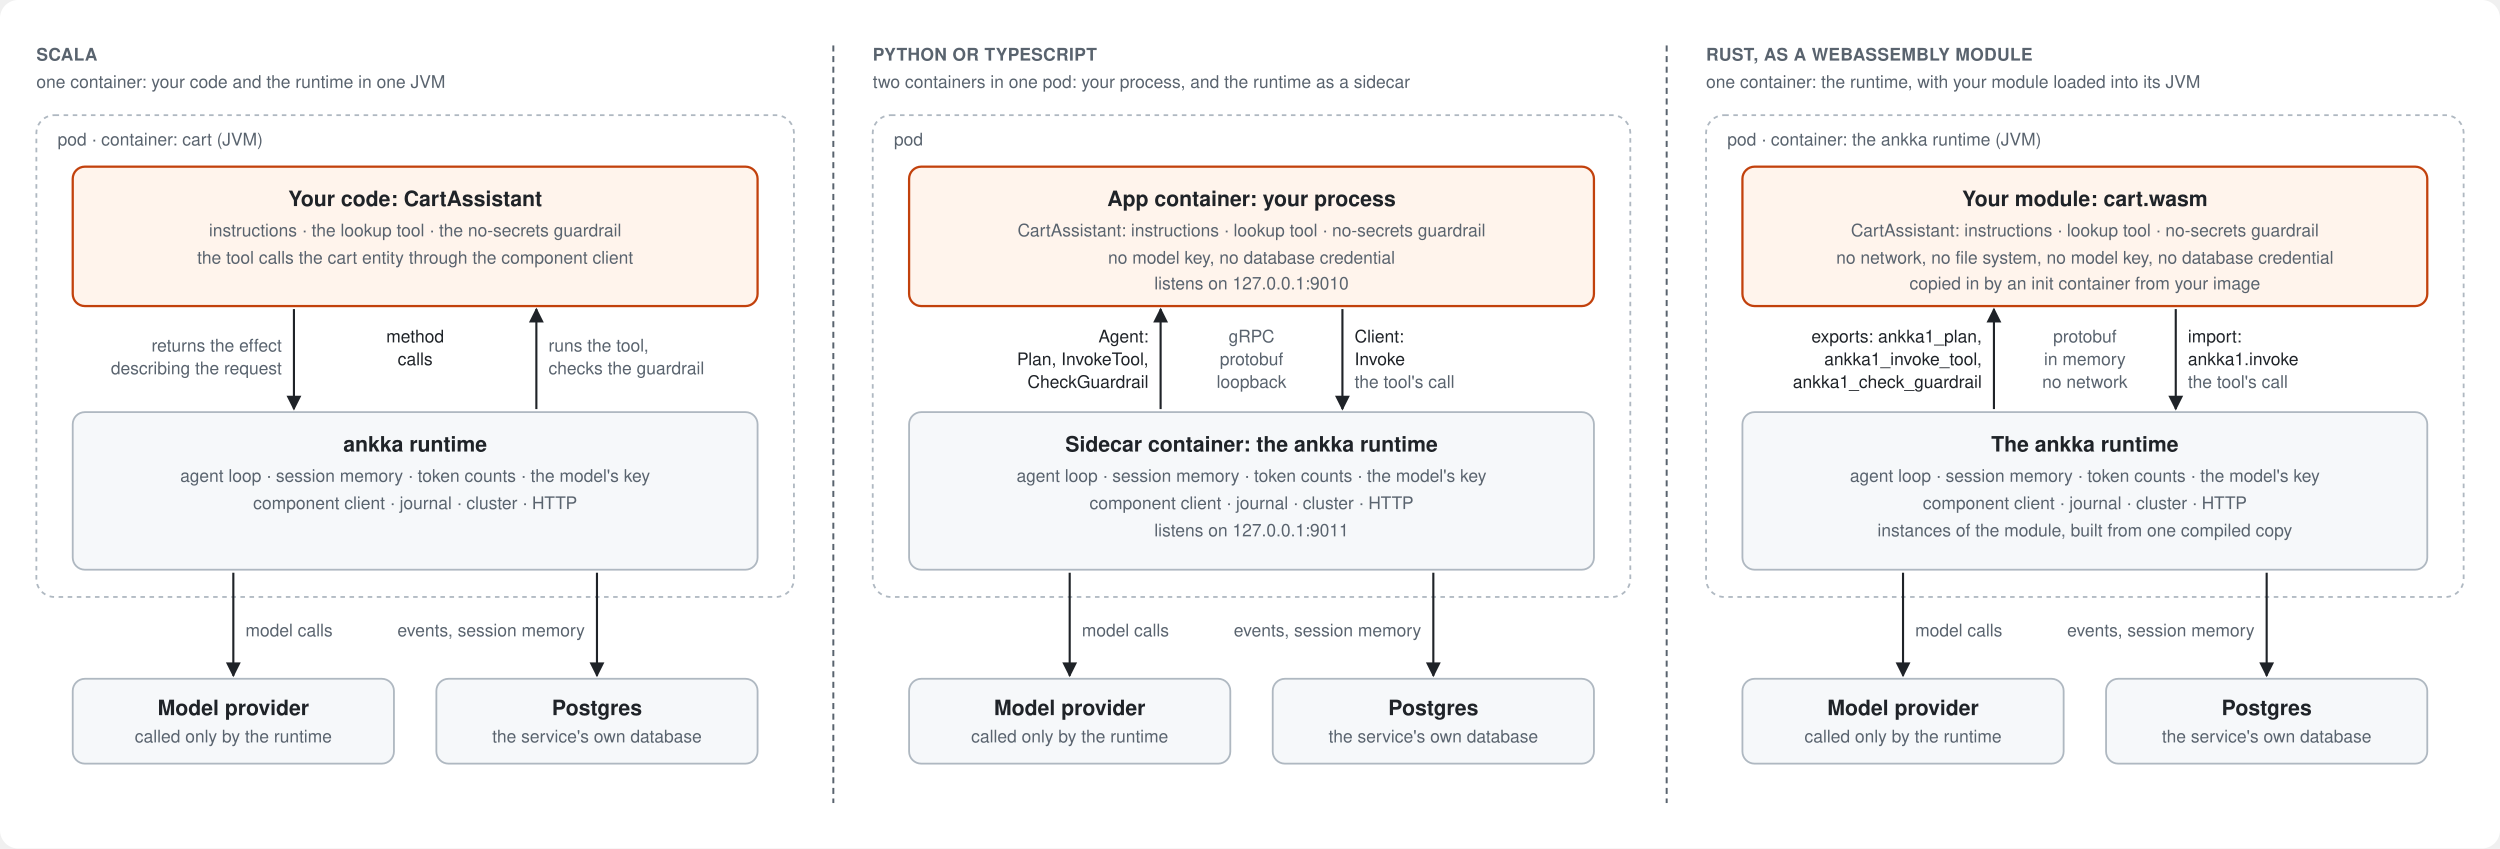
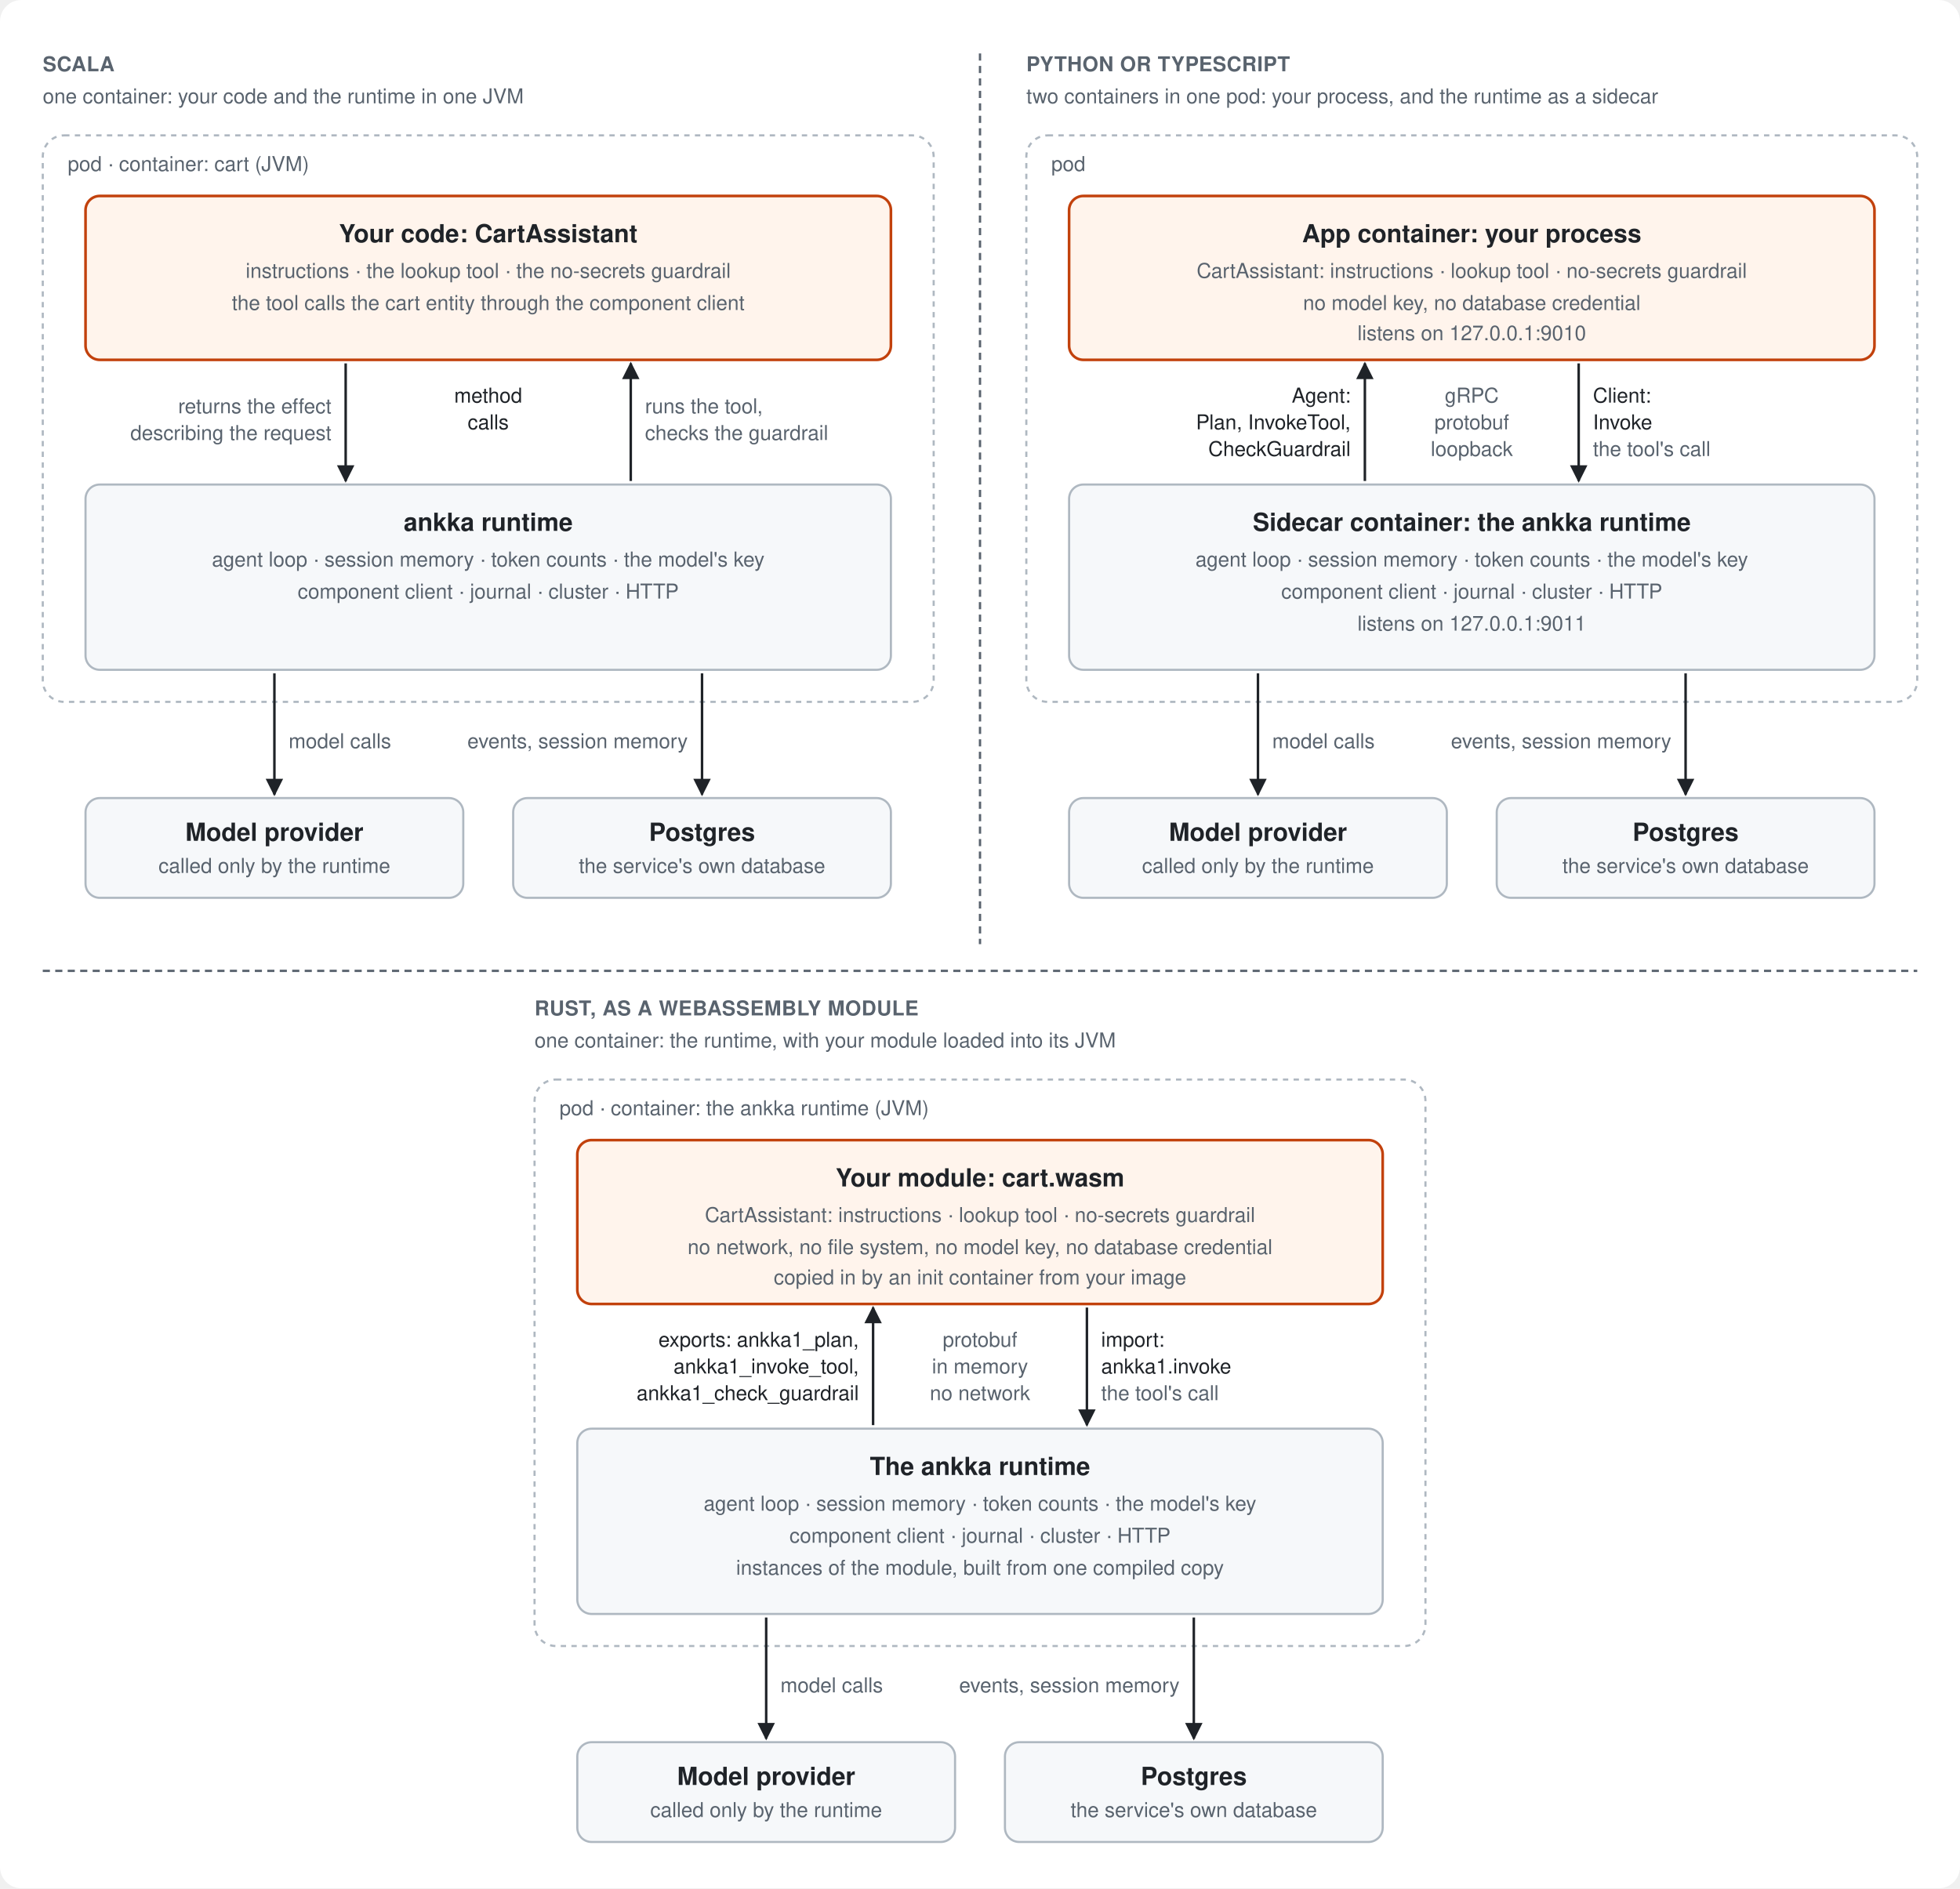
- <svg xmlns="http://www.w3.org/2000/svg" viewBox="0 0 1650 560" role="img" font-family="system-ui, -apple-system, 'Segoe UI', Helvetica, Arial, sans-serif" aria-labelledby="title desc">
+ <svg xmlns="http://www.w3.org/2000/svg" viewBox="0 0 1100 1060" role="img" font-family="system-ui, -apple-system, 'Segoe UI', Helvetica, Arial, sans-serif" aria-labelledby="title desc">
  <style>
    .bg { fill: #ffffff; }
    .ink { fill: #1f2328; }
    .muted { fill: #59636e; }
    .accent-text { fill: #c2410c; }
    .box { fill: #f6f8fa; stroke: #afb8c1; stroke-width: 1.2; }
    .hot { fill: #fff4ec; stroke: #c2410c; stroke-width: 1.5; }
    .cluster { fill: none; stroke: #59636e; stroke-width: 1.5; }
    .ns { fill: none; stroke: #8c959f; stroke-width: 1.2; stroke-dasharray: 5 4; }
    .deploy { fill: none; stroke: #afb8c1; stroke-width: 1.2; stroke-dasharray: 3 3; }
    .line { stroke: #1f2328; stroke-width: 1.4; fill: none; }
    .dash { stroke: #59636e; stroke-width: 1.3; fill: none; stroke-dasharray: 4 3; }
    .head { fill: #1f2328; }
    .headmuted { fill: #59636e; }
    text { font-size: 13px; }
    .title { font-size: 14px; font-weight: 600; }
    .small { font-size: 11.5px; }
    .label { font-size: 11.5px; font-weight: 600; letter-spacing: 0.02em; }
    @media (prefers-color-scheme: dark) {
      .bg { fill: #0d1117; }
      .ink { fill: #e6edf3; }
      .muted { fill: #9198a1; }
      .accent-text { fill: #ff9a5c; }
      .box { fill: #161b22; stroke: #3d444d; }
      .hot { fill: #2a1a10; stroke: #ff8a4c; }
      .cluster { stroke: #9198a1; }
      .ns { stroke: #656c76; }
      .deploy { stroke: #3d444d; }
      .line { stroke: #e6edf3; }
      .dash { stroke: #9198a1; }
      .head { fill: #e6edf3; }
      .headmuted { fill: #9198a1; }
    }
  </style>
  <defs>
    <marker id="a" viewBox="0 0 10 10" refX="9" refY="5" markerWidth="7" markerHeight="7" orient="auto-start-reverse">
      <path d="M0,0 L10,5 L0,10 z" class="head" />
    </marker>
    <marker id="m" viewBox="0 0 10 10" refX="9" refY="5" markerWidth="7" markerHeight="7" orient="auto-start-reverse">
      <path d="M0,0 L10,5 L0,10 z" class="headmuted" />
    </marker>
  </defs>
-   <rect class="bg" x="0" y="0" width="1650" height="560" rx="12" />
+   <rect class="bg" x="0" y="0" width="1100" height="1060" rx="12" />
  <text class="label muted" x="24" y="40" text-anchor="start">SCALA</text>
  <text class="small muted" x="24" y="58" text-anchor="start">one container: your code and the runtime in one JVM</text>
  <rect class="deploy" x="24" y="76" width="500" height="318" rx="12" />
  <text class="small muted" x="38" y="96" text-anchor="start">pod · container: cart (JVM)</text>
  <rect class="hot" x="48" y="110" width="452" height="92" rx="8" />
  <text class="title ink" x="274" y="136" text-anchor="middle">Your code: CartAssistant</text>
  <text class="small muted" x="274" y="156" text-anchor="middle">instructions · the lookup tool · the no-secrets guardrail</text>
  <text class="small muted" x="274" y="174" text-anchor="middle">the tool calls the cart entity through the component client</text>
  <rect class="box" x="48" y="272" width="452" height="104" rx="8" />
  <text class="title ink" x="274" y="298" text-anchor="middle">ankka runtime</text>
  <text class="small muted" x="274" y="318" text-anchor="middle">agent loop · session memory · token counts · the model's key</text>
  <text class="small muted" x="274" y="336" text-anchor="middle">component client · journal · cluster · HTTP</text>
  <path class="line" d="M 194 204 L 194 270" marker-end="url(#a)" />
  <path class="line" d="M 354 270 L 354 204" marker-end="url(#a)" />
  <text class="small muted" x="186" y="232" text-anchor="end">returns the effect</text>
  <text class="small muted" x="186" y="247" text-anchor="end">describing the request</text>
  <text class="small muted" x="362" y="232" text-anchor="start">runs the tool,</text>
  <text class="small muted" x="362" y="247" text-anchor="start">checks the guardrail</text>
  <text class="small ink" x="274" y="226" text-anchor="middle">method</text>
  <text class="small ink" x="274" y="241" text-anchor="middle">calls</text>
  <text class="label muted" x="576" y="40" text-anchor="start">PYTHON OR TYPESCRIPT</text>
  <text class="small muted" x="576" y="58" text-anchor="start">two containers in one pod: your process, and the runtime as a sidecar</text>
  <rect class="deploy" x="576" y="76" width="500" height="318" rx="12" />
  <text class="small muted" x="590" y="96" text-anchor="start">pod</text>
  <rect class="hot" x="600" y="110" width="452" height="92" rx="8" />
  <text class="title ink" x="826" y="136" text-anchor="middle">App container: your process</text>
  <text class="small muted" x="826" y="156" text-anchor="middle">CartAssistant: instructions · lookup tool · no-secrets guardrail</text>
  <text class="small muted" x="826" y="174" text-anchor="middle">no model key, no database credential</text>
  <text class="small muted" x="826" y="191" text-anchor="middle">listens on 127.0.0.1:9010</text>
  <rect class="box" x="600" y="272" width="452" height="104" rx="8" />
  <text class="title ink" x="826" y="298" text-anchor="middle">Sidecar container: the ankka runtime</text>
  <text class="small muted" x="826" y="318" text-anchor="middle">agent loop · session memory · token counts · the model's key</text>
  <text class="small muted" x="826" y="336" text-anchor="middle">component client · journal · cluster · HTTP</text>
  <text class="small muted" x="826" y="354" text-anchor="middle">listens on 127.0.0.1:9011</text>
  <path class="line" d="M 766 270 L 766 204" marker-end="url(#a)" />
  <path class="line" d="M 886 204 L 886 270" marker-end="url(#a)" />
  <text class="small ink" x="758" y="226" text-anchor="end">Agent:</text>
  <text class="small ink" x="758" y="241" text-anchor="end">Plan, InvokeTool,</text>
  <text class="small ink" x="758" y="256" text-anchor="end">CheckGuardrail</text>
  <text class="small ink" x="894" y="226" text-anchor="start">Client:</text>
  <text class="small ink" x="894" y="241" text-anchor="start">Invoke</text>
  <text class="small muted" x="894" y="256" text-anchor="start">the tool's call</text>
  <text class="small muted" x="826" y="226" text-anchor="middle">gRPC</text>
  <text class="small muted" x="826" y="241" text-anchor="middle">protobuf</text>
  <text class="small muted" x="826" y="256" text-anchor="middle">loopback</text>
  <line class="dash" x1="550" y1="30" x2="550" y2="530" />
  <rect class="box" x="48" y="448" width="212" height="56" rx="8" />
  <text class="title ink" x="154" y="472" text-anchor="middle">Model provider</text>
  <text class="small muted" x="154" y="490" text-anchor="middle">called only by the runtime</text>
  <rect class="box" x="288" y="448" width="212" height="56" rx="8" />
  <text class="title ink" x="394" y="472" text-anchor="middle">Postgres</text>
  <text class="small muted" x="394" y="490" text-anchor="middle">the service's own database</text>
  <path class="line" d="M 154 378 L 154 446" marker-end="url(#a)" />
  <path class="line" d="M 394 378 L 394 446" marker-end="url(#a)" />
  <text class="small muted" x="162" y="420" text-anchor="start">model calls</text>
  <text class="small muted" x="386" y="420" text-anchor="end">events, session memory</text>
  <rect class="box" x="600" y="448" width="212" height="56" rx="8" />
  <text class="title ink" x="706" y="472" text-anchor="middle">Model provider</text>
  <text class="small muted" x="706" y="490" text-anchor="middle">called only by the runtime</text>
  <rect class="box" x="840" y="448" width="212" height="56" rx="8" />
  <text class="title ink" x="946" y="472" text-anchor="middle">Postgres</text>
  <text class="small muted" x="946" y="490" text-anchor="middle">the service's own database</text>
  <path class="line" d="M 706 378 L 706 446" marker-end="url(#a)" />
  <path class="line" d="M 946 378 L 946 446" marker-end="url(#a)" />
  <text class="small muted" x="714" y="420" text-anchor="start">model calls</text>
  <text class="small muted" x="938" y="420" text-anchor="end">events, session memory</text>
-   <line class="dash" x1="1100" y1="30" x2="1100" y2="530" />
-   <text class="label muted" x="1126" y="40" text-anchor="start">RUST, AS A WEBASSEMBLY MODULE</text>
-   <text class="small muted" x="1126" y="58" text-anchor="start">one container: the runtime, with your module loaded into its JVM</text>
-   <rect class="deploy" x="1126" y="76" width="500" height="318" rx="12" />
-   <text class="small muted" x="1140" y="96" text-anchor="start">pod · container: the ankka runtime (JVM)</text>
-   <rect class="hot" x="1150" y="110" width="452" height="92" rx="8" />
-   <text class="title ink" x="1376" y="136" text-anchor="middle">Your module: cart.wasm</text>
-   <text class="small muted" x="1376" y="156" text-anchor="middle">CartAssistant: instructions · lookup tool · no-secrets guardrail</text>
-   <text class="small muted" x="1376" y="174" text-anchor="middle">no network, no file system, no model key, no database credential</text>
-   <text class="small muted" x="1376" y="191" text-anchor="middle">copied in by an init container from your image</text>
-   <rect class="box" x="1150" y="272" width="452" height="104" rx="8" />
-   <text class="title ink" x="1376" y="298" text-anchor="middle">The ankka runtime</text>
-   <text class="small muted" x="1376" y="318" text-anchor="middle">agent loop · session memory · token counts · the model's key</text>
-   <text class="small muted" x="1376" y="336" text-anchor="middle">component client · journal · cluster · HTTP</text>
-   <text class="small muted" x="1376" y="354" text-anchor="middle">instances of the module, built from one compiled copy</text>
-   <path class="line" d="M 1316 270 L 1316 204" marker-end="url(#a)" />
-   <path class="line" d="M 1436 204 L 1436 270" marker-end="url(#a)" />
-   <text class="small ink" x="1308" y="226" text-anchor="end">exports: ankka1_plan,</text>
-   <text class="small ink" x="1308" y="241" text-anchor="end">ankka1_invoke_tool,</text>
-   <text class="small ink" x="1308" y="256" text-anchor="end">ankka1_check_guardrail</text>
-   <text class="small ink" x="1444" y="226" text-anchor="start">import:</text>
-   <text class="small ink" x="1444" y="241" text-anchor="start">ankka1.invoke</text>
-   <text class="small muted" x="1444" y="256" text-anchor="start">the tool's call</text>
-   <text class="small muted" x="1376" y="226" text-anchor="middle">protobuf</text>
-   <text class="small muted" x="1376" y="241" text-anchor="middle">in memory</text>
-   <text class="small muted" x="1376" y="256" text-anchor="middle">no network</text>
-   <rect class="box" x="1150" y="448" width="212" height="56" rx="8" />
-   <text class="title ink" x="1256" y="472" text-anchor="middle">Model provider</text>
-   <text class="small muted" x="1256" y="490" text-anchor="middle">called only by the runtime</text>
-   <rect class="box" x="1390" y="448" width="212" height="56" rx="8" />
-   <text class="title ink" x="1496" y="472" text-anchor="middle">Postgres</text>
-   <text class="small muted" x="1496" y="490" text-anchor="middle">the service's own database</text>
-   <path class="line" d="M 1256 378 L 1256 446" marker-end="url(#a)" />
-   <path class="line" d="M 1496 378 L 1496 446" marker-end="url(#a)" />
-   <text class="small muted" x="1264" y="420" text-anchor="start">model calls</text>
-   <text class="small muted" x="1488" y="420" text-anchor="end">events, session memory</text>
+   <line class="dash" x1="24" y1="545" x2="1076" y2="545" />
+   <text class="label muted" x="300" y="570" text-anchor="start">RUST, AS A WEBASSEMBLY MODULE</text>
+   <text class="small muted" x="300" y="588" text-anchor="start">one container: the runtime, with your module loaded into its JVM</text>
+   <rect class="deploy" x="300" y="606" width="500" height="318" rx="12" />
+   <text class="small muted" x="314" y="626" text-anchor="start">pod · container: the ankka runtime (JVM)</text>
+   <rect class="hot" x="324" y="640" width="452" height="92" rx="8" />
+   <text class="title ink" x="550" y="666" text-anchor="middle">Your module: cart.wasm</text>
+   <text class="small muted" x="550" y="686" text-anchor="middle">CartAssistant: instructions · lookup tool · no-secrets guardrail</text>
+   <text class="small muted" x="550" y="704" text-anchor="middle">no network, no file system, no model key, no database credential</text>
+   <text class="small muted" x="550" y="721" text-anchor="middle">copied in by an init container from your image</text>
+   <rect class="box" x="324" y="802" width="452" height="104" rx="8" />
+   <text class="title ink" x="550" y="828" text-anchor="middle">The ankka runtime</text>
+   <text class="small muted" x="550" y="848" text-anchor="middle">agent loop · session memory · token counts · the model's key</text>
+   <text class="small muted" x="550" y="866" text-anchor="middle">component client · journal · cluster · HTTP</text>
+   <text class="small muted" x="550" y="884" text-anchor="middle">instances of the module, built from one compiled copy</text>
+   <path class="line" d="M 490 800 L 490 734" marker-end="url(#a)" />
+   <path class="line" d="M 610 734 L 610 800" marker-end="url(#a)" />
+   <text class="small ink" x="482" y="756" text-anchor="end">exports: ankka1_plan,</text>
+   <text class="small ink" x="482" y="771" text-anchor="end">ankka1_invoke_tool,</text>
+   <text class="small ink" x="482" y="786" text-anchor="end">ankka1_check_guardrail</text>
+   <text class="small ink" x="618" y="756" text-anchor="start">import:</text>
+   <text class="small ink" x="618" y="771" text-anchor="start">ankka1.invoke</text>
+   <text class="small muted" x="618" y="786" text-anchor="start">the tool's call</text>
+   <text class="small muted" x="550" y="756" text-anchor="middle">protobuf</text>
+   <text class="small muted" x="550" y="771" text-anchor="middle">in memory</text>
+   <text class="small muted" x="550" y="786" text-anchor="middle">no network</text>
+   <rect class="box" x="324" y="978" width="212" height="56" rx="8" />
+   <text class="title ink" x="430" y="1002" text-anchor="middle">Model provider</text>
+   <text class="small muted" x="430" y="1020" text-anchor="middle">called only by the runtime</text>
+   <rect class="box" x="564" y="978" width="212" height="56" rx="8" />
+   <text class="title ink" x="670" y="1002" text-anchor="middle">Postgres</text>
+   <text class="small muted" x="670" y="1020" text-anchor="middle">the service's own database</text>
+   <path class="line" d="M 430 908 L 430 976" marker-end="url(#a)" />
+   <path class="line" d="M 670 908 L 670 976" marker-end="url(#a)" />
+   <text class="small muted" x="438" y="950" text-anchor="start">model calls</text>
+   <text class="small muted" x="662" y="950" text-anchor="end">events, session memory</text>
</svg>
